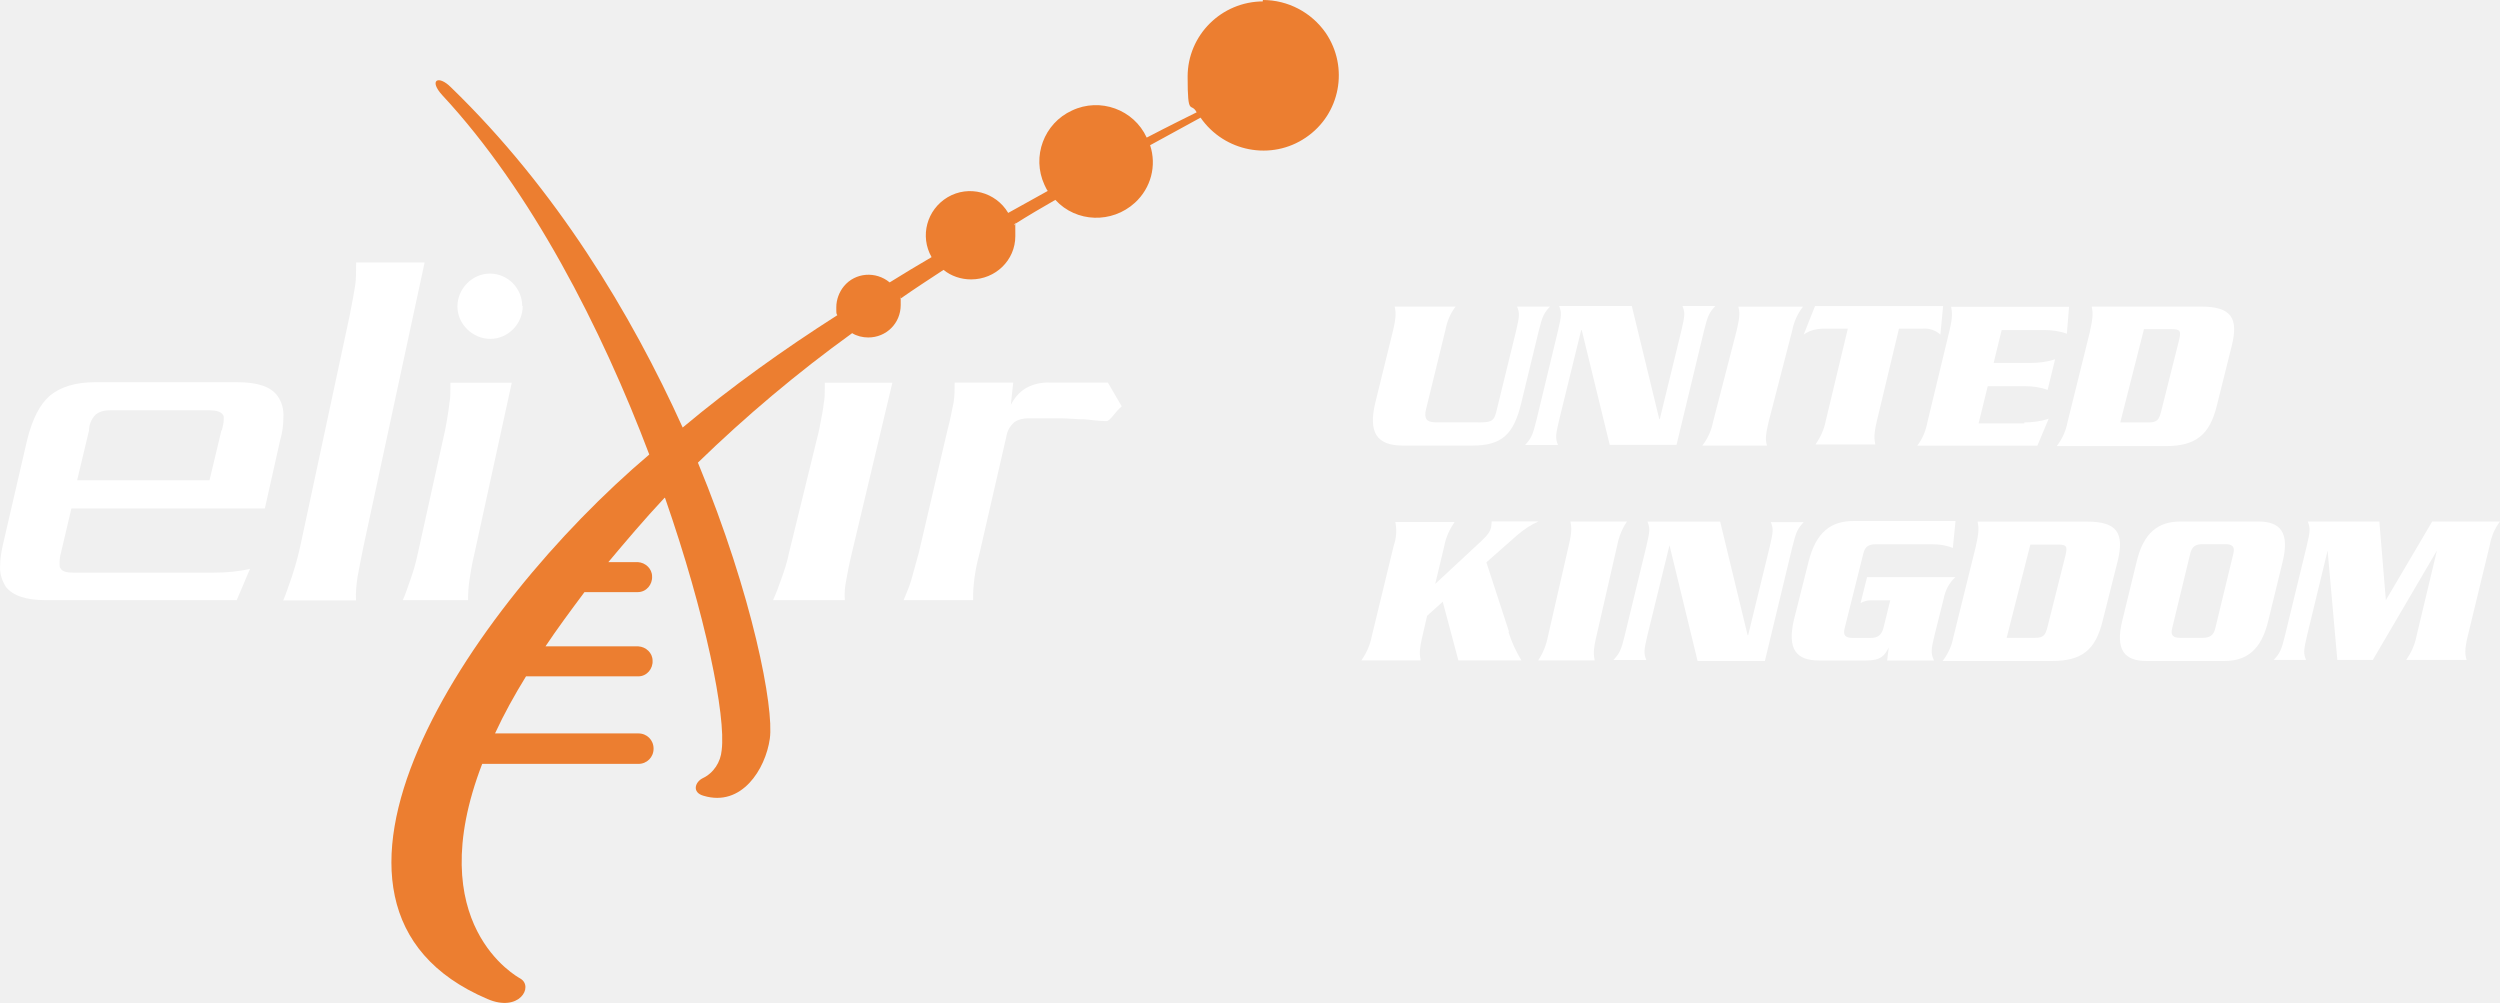
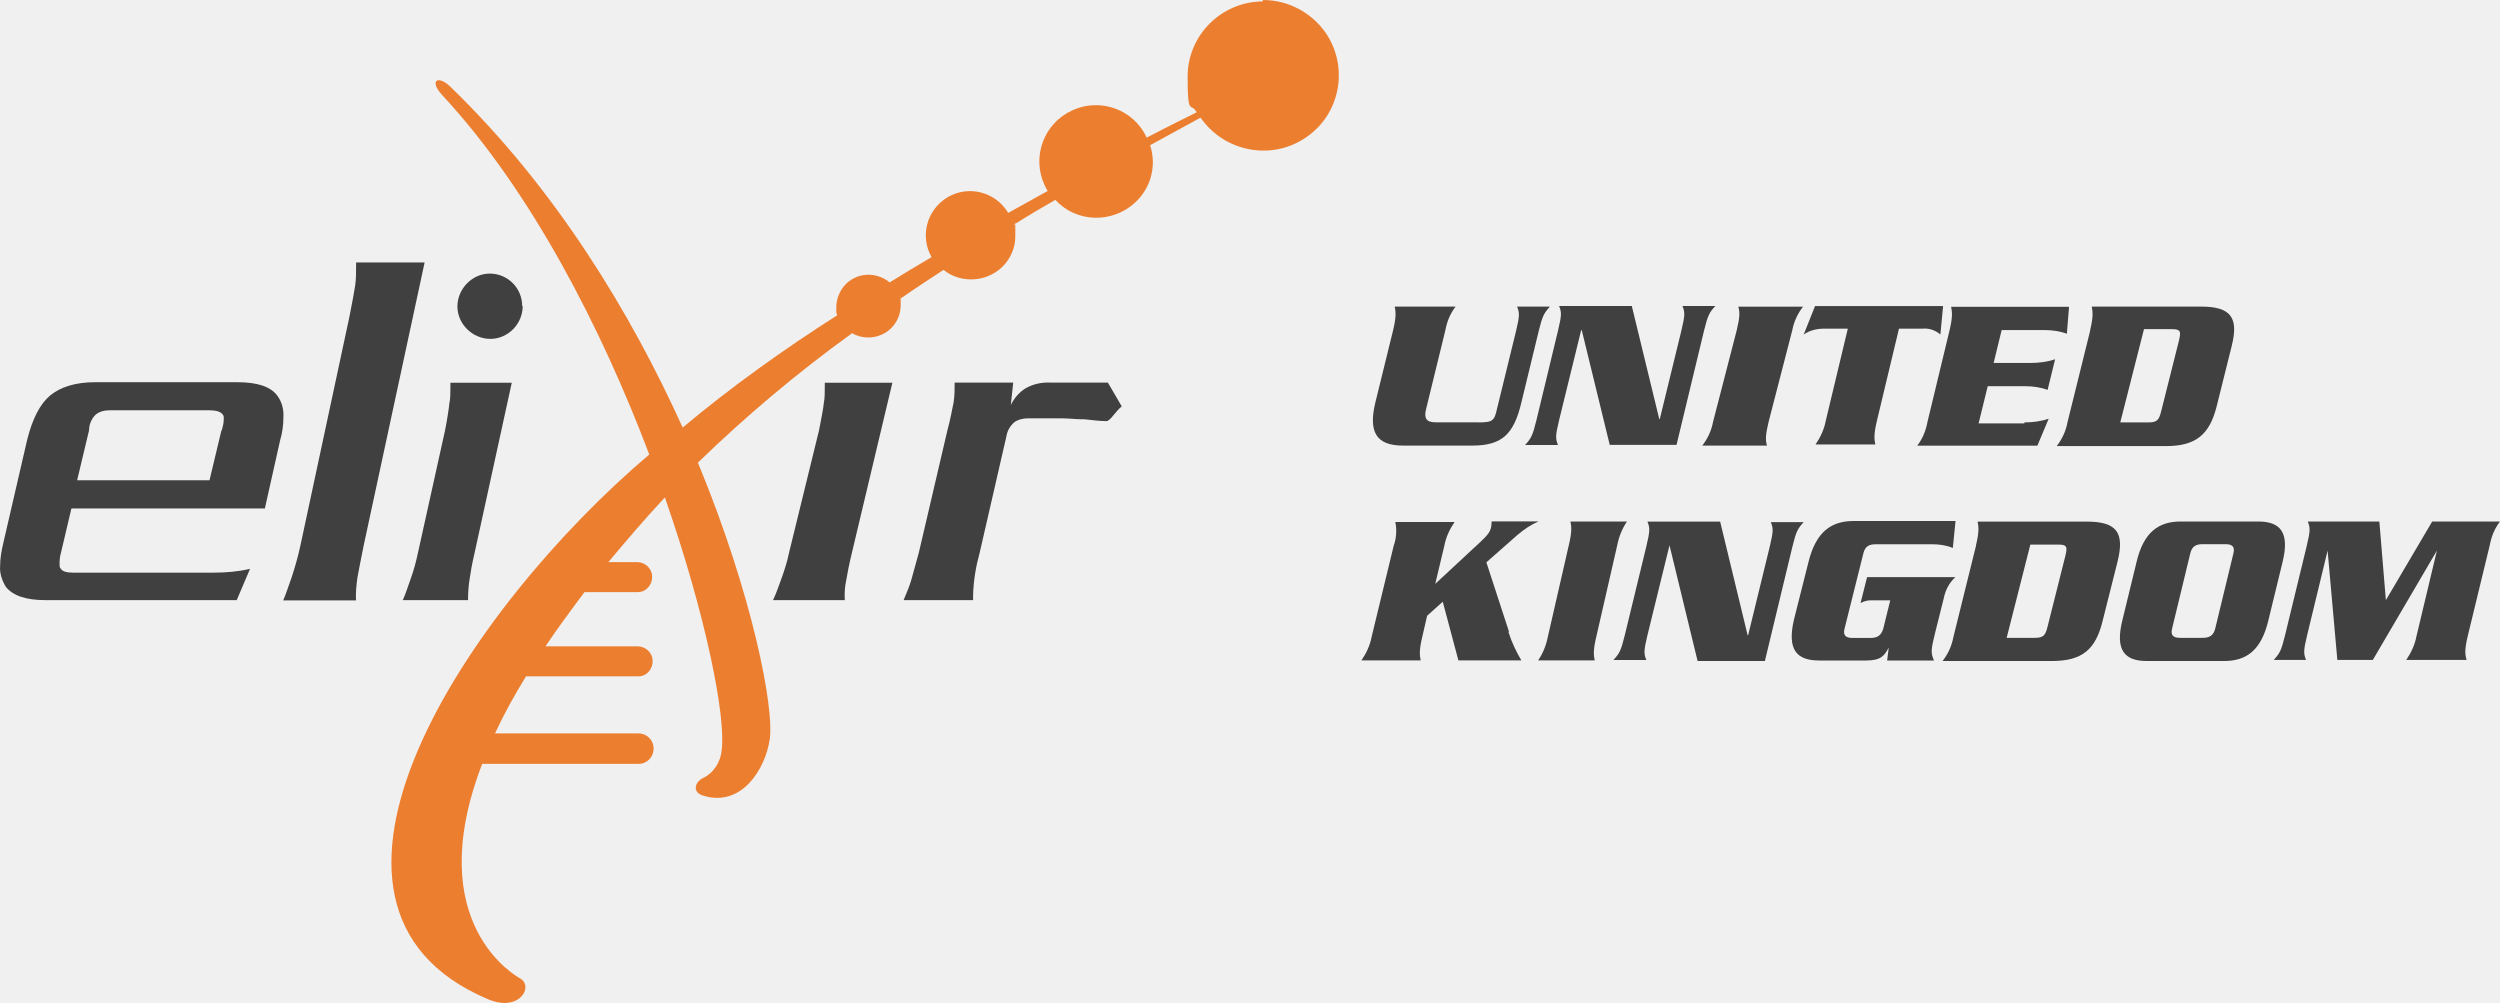
<svg xmlns="http://www.w3.org/2000/svg" id="c" viewBox="0 0 249.28 100">
-   <path d="M40.16,59.84c.29-.62.47-1.24.76-2.04.33-.9.57-1.8.76-2.7l2.7-12.2c.24-1.24.38-2.19.43-2.7.1-.47.1-1,.1-1.47v-.57h6.12l-3.7,16.94c-.29,1.19-.43,2.14-.52,2.75-.1.66-.14,1.33-.14,1.99h-6.5Z" style="fill:#fff; fill-rule:evenodd;" />
+   <path d="M40.16,59.84c.29-.62.47-1.24.76-2.04.33-.9.57-1.8.76-2.7l2.7-12.2c.24-1.24.38-2.19.43-2.7.1-.47.1-1,.1-1.47v-.57h6.12l-3.7,16.94c-.29,1.19-.43,2.14-.52,2.75-.1.66-.14,1.33-.14,1.99h-6.5Z" style="fill:#404040; fill-rule:evenodd;" />
  <path d="M125.97.14c-4.18,0-7.55,3.37-7.55,7.5s.33,2.47.9,3.56c-.76.38-2.52,1.24-4.98,2.52-1.28-2.8-4.65-4.03-7.45-2.7-2.8,1.28-4.03,4.6-2.75,7.4.1.19.19.43.33.62-1.28.71-2.56,1.42-3.94,2.19-1.24-2.09-3.94-2.8-6.03-1.57-2.09,1.24-2.8,3.89-1.61,5.98-1.38.8-2.8,1.66-4.18,2.52-1.38-1.14-3.42-1-4.56.38-.47.57-.76,1.33-.76,2.09s0,.57.1.8c-5.36,3.42-10.54,7.12-15.42,11.2-5.13-11.34-12.62-23.78-23.12-33.94h0c-1.24-1.24-2.23-.71-.85.8h0c8.87,9.54,15.9,23.3,20.64,35.83-18.08,15.33-37.97,44.99-16.14,54.29,3.18,1.38,4.65-1.24,3.28-2.04-.24-.14-9.97-5.36-3.8-21.4h15.57c.85,0,1.52-.66,1.52-1.52s-.66-1.52-1.52-1.52h-14.29c.9-1.95,1.95-3.84,3.09-5.69h11.2c.85,0,1.47-.76,1.42-1.57,0-.76-.66-1.38-1.42-1.42h-9.26c1.14-1.71,2.47-3.51,3.89-5.41h5.32c.85,0,1.47-.76,1.42-1.57,0-.76-.66-1.38-1.42-1.42h-2.94c1.71-2.04,3.56-4.23,5.6-6.41h.05c4.08,11.72,6.08,21.78,5.65,25.16-.1,1.19-.8,2.28-1.9,2.8-.76.38-1.09,1.42.1,1.75,3.8,1.14,6.17-2.66,6.6-5.69s-1.66-14.19-7.17-27.53c4.79-4.65,9.92-8.97,15.38-12.91.47.29,1.04.43,1.61.43,1.8,0,3.23-1.42,3.23-3.23s0-.43-.05-.62c1.42-1,2.89-1.95,4.32-2.89.76.62,1.75.95,2.75.95,2.42,0,4.41-1.9,4.41-4.32s0-.76-.14-1.14c1.42-.9,2.8-1.71,4.13-2.47,2.09,2.28,5.65,2.37,7.93.29,1.61-1.47,2.19-3.7,1.52-5.74,2.42-1.33,4.18-2.28,5.03-2.75,2.37,3.42,7.07,4.32,10.49,1.99,3.46-2.33,4.32-7.02,1.99-10.44-1.42-2.04-3.75-3.28-6.27-3.28h0v.14h.06Z" style="fill:#ec7e30; fill-rule:evenodd;" />
-   <path d="M22.12,42.9c.1-.38.19-.71.19-1.09s0-.33-.1-.47c-.19-.29-.66-.43-1.33-.43h-9.92c-.52,0-1,.1-1.42.43-.43.43-.66,1-.66,1.57l-1.19,4.98h13.2l1.19-4.98h.05ZM23.64,59.84H4.52c-1.9,0-3.23-.43-3.94-1.33-.38-.62-.62-1.33-.57-2.04,0-.8.14-1.57.33-2.37l2.37-10.25c.52-2.09,1.28-3.56,2.28-4.41,1.04-.85,2.52-1.33,4.51-1.33h14.15c1.99,0,3.32.43,3.99,1.33.47.62.66,1.38.62,2.14,0,.76-.1,1.57-.33,2.33l-1.52,6.79H7.12l-1.04,4.41c-.1.33-.14.71-.14,1.04s0,.43.1.52c.14.29.57.43,1.24.43h14c1.24,0,2.47-.1,3.65-.38l-1.33,3.13h.05,0Z" style="fill:#fff; fill-rule:evenodd;" />
-   <path d="M28.25,59.84c.29-.66.52-1.42.85-2.33.33-1,.62-2.04.85-3.09l4.89-22.83c.29-1.42.47-2.47.57-3.09s.1-1.38.1-2.33h6.83l-6.08,28.24c-.29,1.38-.47,2.42-.62,3.18-.1.76-.19,1.52-.14,2.28h-7.26v-.05h0Z" style="fill:#fff; fill-rule:evenodd;" />
-   <path d="M107.98,41.81c-.71,0-1.42-.1-2.23-.1h-3.18c-.52,0-1,.1-1.42.38-.43.38-.71.85-.8,1.42l-2.66,11.58c-.38,1.38-.62,2.8-.66,4.23v.52h-6.93c.29-.71.57-1.33.76-1.99s.43-1.52.76-2.75l2.85-12.2c.33-1.19.47-2.14.62-2.8.1-.66.1-1.28.1-1.95h5.84l-.24,2.23c.33-.66.8-1.24,1.47-1.66.76-.43,1.61-.62,2.52-.57h5.69l1.38,2.37c-.29.24-.57.57-.8.85-.33.43-.57.62-.71.62-.85,0-1.61-.14-2.33-.19h-.01Z" style="fill:#fff; fill-rule:evenodd;" />
-   <path d="M77.08,59.84c.29-.62.52-1.24.8-2.04.33-.9.62-1.8.8-2.7l2.99-12.2c.24-1.24.43-2.19.47-2.7.1-.47.1-1,.1-1.47v-.57h6.74l-4.03,16.94c-.29,1.19-.47,2.14-.57,2.75-.14.66-.19,1.33-.14,1.99h-7.17Z" style="fill:#fff; fill-rule:evenodd;" />
-   <path d="M52.12,30.51c0,1.8-1.47,3.28-3.23,3.28s-3.28-1.47-3.28-3.23,1.47-3.28,3.23-3.28h0c1.8,0,3.23,1.47,3.23,3.23,0,0,.05,0,.05,0Z" style="fill:#fff; fill-rule:evenodd;" />
-   <path d="M147.4,42.12c1.45,0,1.61-.16,1.88-1.4l1.88-7.68c.37-1.56.37-1.82.11-2.47h3.28c-.59.65-.75.91-1.13,2.47l-1.72,7.09c-.75,3.17-1.93,4.3-4.89,4.3h-6.93c-2.69,0-3.44-1.4-2.74-4.3l1.77-7.2c.32-1.34.27-1.82.16-2.36h6.07c-.54.7-.86,1.5-1.02,2.36l-1.93,7.89c-.22.91.05,1.29.97,1.29h4.25Z" style="fill:#fff; fill-rule:evenodd;" />
-   <path d="M157.66,32.93h0l-2.2,8.97c-.37,1.56-.37,1.82-.11,2.47h-3.28c.59-.65.75-.91,1.13-2.47l2.15-8.92c.37-1.56.37-1.82.11-2.47h7.25l2.74,11.28h.05l2.15-8.81c.37-1.56.37-1.82.11-2.47h3.28c-.59.65-.75.91-1.13,2.47l-2.74,11.38h-6.66l-2.79-11.44h-.05Z" style="fill:#fff; fill-rule:evenodd;" />
-   <path d="M169.74,44.43c.54-.7.91-1.5,1.07-2.36l2.36-9.13c.32-1.34.32-1.82.16-2.36h6.45c-.54.7-.91,1.5-1.07,2.36l-2.36,9.13c-.32,1.34-.32,1.82-.16,2.36h-6.45Z" style="fill:#fff; fill-rule:evenodd;" />
-   <path d="M193.75,30.52l-.27,2.84c-.48-.43-1.13-.65-1.77-.59h-2.36l-2.2,9.19c-.32,1.34-.27,1.82-.16,2.36h-5.96c.48-.7.86-1.5,1.02-2.36l2.2-9.19h-2.36c-.7,0-1.45.16-2.04.59l1.13-2.84h12.78,0Z" style="fill:#fff; fill-rule:evenodd;" />
-   <path d="M201.86,42.12c.8,0,1.67-.11,2.42-.37l-1.13,2.69h-11.98c.54-.7.86-1.5,1.02-2.36l2.2-9.13c.32-1.34.27-1.82.16-2.36h11.76l-.22,2.69c-.7-.27-1.5-.37-2.26-.37h-4.24l-.8,3.28h3.71c.8,0,1.67-.11,2.42-.37l-.75,3.06c-.7-.27-1.5-.37-2.26-.37h-3.71l-.91,3.71h4.56v-.07Z" style="fill:#fff; fill-rule:evenodd;" />
-   <path d="M211.42,42.12h2.79c.86,0,1.07-.22,1.29-1.13l1.77-7.04c.22-.91.16-1.13-.7-1.13h-2.79l-2.36,9.29h0ZM208.41,32.93c.32-1.34.27-1.82.16-2.36h10.9c3.01,0,3.76,1.13,3.06,3.92l-1.5,6.02c-.7,2.79-2.04,3.97-5.05,3.97h-10.9c.54-.7.91-1.5,1.07-2.36l2.26-9.13h0v-.05h0Z" style="fill:#fff; fill-rule:evenodd;" />
-   <path d="M150.41,63.01c.32,1.02.75,1.93,1.29,2.84h-6.28l-1.56-5.85-1.56,1.4-.48,2.09c-.32,1.34-.27,1.82-.16,2.36h-5.91c.48-.7.86-1.5,1.02-2.36l2.2-9.08c.27-.75.32-1.61.16-2.36h5.91c-.48.7-.86,1.5-1.02,2.36l-.91,3.81,4.51-4.19c.75-.7.97-1.02,1.07-1.5,0-.16.05-.32.05-.54h4.67c-.75.32-1.45.8-2.09,1.34l-3.11,2.74,2.26,6.93h-.06Z" style="fill:#fff; fill-rule:evenodd;" />
-   <path d="M153.37,65.85c.48-.7.8-1.5.97-2.36l2.09-9.13c.32-1.34.27-1.82.16-2.36h5.64c-.48.7-.8,1.5-.97,2.36l-2.09,9.13c-.32,1.34-.27,1.82-.16,2.36h-5.64Z" style="fill:#fff; fill-rule:evenodd;" />
-   <path d="M166.47,54.37h0l-2.2,8.97c-.37,1.56-.37,1.82-.11,2.47h-3.28c.59-.65.75-.91,1.13-2.47l2.15-8.86c.37-1.56.37-1.82.11-2.47h7.25l2.74,11.33h.05l2.15-8.81c.37-1.56.37-1.82.11-2.47h3.28c-.59.65-.75.91-1.13,2.47l-2.74,11.38h-6.71l-2.79-11.49h0v-.05Z" style="fill:#fff; fill-rule:evenodd;" />
-   <path d="M194.99,57.53c-.65.59-1.02,1.34-1.18,2.15l-.86,3.44c-.43,1.72-.43,1.99-.11,2.74h-4.67l.16-1.29h0c-.43.8-.75,1.29-2.26,1.29h-4.67c-2.26,0-3.22-1.07-2.52-4.08l1.45-5.75c.75-3.01,2.26-4.08,4.51-4.08h10.15l-.27,2.69c-.65-.27-1.34-.37-2.04-.37h-5.64c-.7,0-1.07.22-1.24.91l-1.88,7.52c-.16.65.11.91.8.91h1.77c.7,0,1.07-.22,1.29-.91l.7-2.84h-1.99c-.32,0-.65.11-.97.27l.65-2.58h8.81,0Z" style="fill:#fff; fill-rule:evenodd;" />
-   <path d="M200.09,63.6h2.79c.86,0,1.07-.22,1.29-1.13l1.77-7.04c.22-.91.16-1.13-.7-1.13h-2.79l-2.36,9.29h0ZM197.03,54.37c.32-1.34.27-1.82.16-2.36h10.9c3.01,0,3.76,1.13,3.06,3.97l-1.5,5.96c-.7,2.84-2.04,3.97-5.05,3.97h-10.9c.54-.7.91-1.5,1.07-2.36l2.26-9.13h0v-.05h0Z" style="fill:#fff; fill-rule:evenodd;" />
-   <path d="M216.58,62.69c-.16.65.11.91.8.91h2.26c.65,0,1.07-.22,1.24-.91l1.82-7.52c.16-.65-.11-.91-.8-.91h-2.26c-.7,0-1.07.22-1.24.91l-1.82,7.52ZM213.03,56.08c.7-3.01,2.2-4.08,4.41-4.08h7.73c2.2,0,3.17,1.07,2.42,4.08l-1.4,5.75c-.7,3.01-2.2,4.08-4.41,4.08h-7.73c-2.2,0-3.17-1.07-2.42-4.08l1.4-5.75h0Z" style="fill:#fff; fill-rule:evenodd;" />
-   <path d="M242.35,52h6.93c-.54.7-.86,1.5-1.02,2.36l-2.2,9.08c-.32,1.34-.27,1.82-.11,2.36h-6.02c.48-.7.86-1.5,1.02-2.36l2.04-8.54h0l-6.39,10.9h-3.54l-.97-10.9h0l-2.04,8.43c-.37,1.56-.37,1.82-.11,2.47h-3.22c.59-.65.75-.91,1.13-2.47l2.15-8.86c.37-1.56.37-1.82.11-2.47h7.14l.65,7.84h0l4.62-7.84h-.16,0Z" style="fill:#fff; fill-rule:evenodd;" />
+   <path d="M22.12,42.9c.1-.38.19-.71.19-1.09s0-.33-.1-.47c-.19-.29-.66-.43-1.33-.43h-9.92c-.52,0-1,.1-1.42.43-.43.43-.66,1-.66,1.57l-1.19,4.98h13.2l1.19-4.98h.05ZM23.64,59.84H4.52c-1.9,0-3.23-.43-3.94-1.33-.38-.62-.62-1.33-.57-2.04,0-.8.14-1.57.33-2.37l2.37-10.25c.52-2.09,1.28-3.56,2.28-4.41,1.04-.85,2.52-1.33,4.51-1.33h14.15c1.99,0,3.32.43,3.99,1.33.47.62.66,1.38.62,2.14,0,.76-.1,1.57-.33,2.33l-1.52,6.79H7.12l-1.04,4.41c-.1.33-.14.71-.14,1.04s0,.43.1.52c.14.29.57.43,1.24.43h14c1.24,0,2.47-.1,3.65-.38l-1.33,3.13h.05,0Z" style="fill:#404040; fill-rule:evenodd;" />
+   <path d="M28.25,59.84c.29-.66.52-1.42.85-2.33.33-1,.62-2.04.85-3.09l4.89-22.83c.29-1.42.47-2.47.57-3.09s.1-1.38.1-2.33h6.83l-6.08,28.24c-.29,1.38-.47,2.42-.62,3.18-.1.76-.19,1.52-.14,2.28h-7.26v-.05h0Z" style="fill:#404040; fill-rule:evenodd;" />
+   <path d="M107.98,41.81c-.71,0-1.42-.1-2.23-.1h-3.18c-.52,0-1,.1-1.42.38-.43.38-.71.85-.8,1.42l-2.66,11.58c-.38,1.38-.62,2.8-.66,4.23v.52h-6.93c.29-.71.57-1.33.76-1.99s.43-1.52.76-2.75l2.85-12.2c.33-1.19.47-2.14.62-2.8.1-.66.1-1.28.1-1.95h5.84l-.24,2.23c.33-.66.8-1.24,1.47-1.66.76-.43,1.61-.62,2.52-.57h5.69l1.38,2.37c-.29.24-.57.57-.8.85-.33.43-.57.62-.71.62-.85,0-1.61-.14-2.33-.19h-.01Z" style="fill:#404040; fill-rule:evenodd;" />
+   <path d="M77.08,59.84c.29-.62.52-1.24.8-2.04.33-.9.62-1.8.8-2.7l2.99-12.2c.24-1.24.43-2.19.47-2.7.1-.47.1-1,.1-1.47v-.57h6.74l-4.03,16.94c-.29,1.19-.47,2.14-.57,2.75-.14.66-.19,1.33-.14,1.99h-7.17Z" style="fill:#404040; fill-rule:evenodd;" />
+   <path d="M52.12,30.51c0,1.8-1.47,3.28-3.23,3.28s-3.28-1.47-3.28-3.23,1.47-3.28,3.23-3.28h0c1.8,0,3.23,1.47,3.23,3.23,0,0,.05,0,.05,0Z" style="fill:#404040; fill-rule:evenodd;" />
+   <path d="M147.4,42.12c1.45,0,1.61-.16,1.88-1.4l1.88-7.68c.37-1.56.37-1.82.11-2.47h3.28c-.59.65-.75.91-1.13,2.47l-1.72,7.09c-.75,3.17-1.93,4.3-4.89,4.3h-6.93c-2.69,0-3.44-1.4-2.74-4.3l1.77-7.2c.32-1.34.27-1.82.16-2.36h6.07c-.54.7-.86,1.5-1.02,2.36l-1.93,7.89c-.22.91.05,1.29.97,1.29h4.25Z" style="fill:#404040; fill-rule:evenodd;" />
+   <path d="M157.66,32.93h0l-2.2,8.97c-.37,1.56-.37,1.82-.11,2.47h-3.28c.59-.65.75-.91,1.13-2.47l2.15-8.92c.37-1.56.37-1.82.11-2.47h7.25l2.74,11.28h.05l2.15-8.81c.37-1.56.37-1.82.11-2.47h3.28c-.59.65-.75.91-1.13,2.47l-2.74,11.38h-6.66l-2.79-11.44h-.05Z" style="fill:#404040; fill-rule:evenodd;" />
+   <path d="M169.74,44.43c.54-.7.91-1.5,1.07-2.36l2.36-9.13c.32-1.34.32-1.82.16-2.36h6.45c-.54.7-.91,1.5-1.07,2.36l-2.36,9.13c-.32,1.34-.32,1.82-.16,2.36h-6.45Z" style="fill:#404040; fill-rule:evenodd;" />
+   <path d="M193.75,30.52l-.27,2.84c-.48-.43-1.13-.65-1.77-.59h-2.36l-2.2,9.19c-.32,1.34-.27,1.82-.16,2.36h-5.96c.48-.7.86-1.5,1.02-2.36l2.2-9.19h-2.36c-.7,0-1.45.16-2.04.59l1.13-2.84h12.78,0Z" style="fill:#404040; fill-rule:evenodd;" />
+   <path d="M201.86,42.12c.8,0,1.67-.11,2.42-.37l-1.13,2.69h-11.98c.54-.7.86-1.5,1.02-2.36l2.2-9.13c.32-1.34.27-1.82.16-2.36h11.76l-.22,2.69c-.7-.27-1.5-.37-2.26-.37h-4.24l-.8,3.28h3.71c.8,0,1.67-.11,2.42-.37l-.75,3.06c-.7-.27-1.5-.37-2.26-.37h-3.71l-.91,3.71h4.56v-.07Z" style="fill:#404040; fill-rule:evenodd;" />
+   <path d="M211.42,42.12h2.79c.86,0,1.07-.22,1.29-1.13l1.77-7.04c.22-.91.16-1.13-.7-1.13h-2.79l-2.36,9.29h0ZM208.41,32.93c.32-1.34.27-1.82.16-2.36h10.9c3.01,0,3.76,1.13,3.06,3.92l-1.5,6.02c-.7,2.79-2.04,3.97-5.05,3.97h-10.9c.54-.7.91-1.5,1.07-2.36l2.26-9.13h0v-.05h0Z" style="fill:#404040; fill-rule:evenodd;" />
+   <path d="M150.41,63.01c.32,1.02.75,1.93,1.29,2.84h-6.28l-1.56-5.85-1.56,1.4-.48,2.09c-.32,1.34-.27,1.82-.16,2.36h-5.91c.48-.7.86-1.5,1.02-2.36l2.2-9.08c.27-.75.32-1.61.16-2.36h5.91c-.48.7-.86,1.5-1.02,2.36l-.91,3.81,4.51-4.19c.75-.7.97-1.02,1.07-1.5,0-.16.05-.32.05-.54h4.67c-.75.32-1.45.8-2.09,1.34l-3.11,2.74,2.26,6.93h-.06Z" style="fill:#404040; fill-rule:evenodd;" />
+   <path d="M153.37,65.85c.48-.7.8-1.5.97-2.36l2.09-9.13c.32-1.34.27-1.82.16-2.36h5.64c-.48.7-.8,1.5-.97,2.36l-2.09,9.13c-.32,1.34-.27,1.82-.16,2.36h-5.64Z" style="fill:#404040; fill-rule:evenodd;" />
+   <path d="M166.47,54.37h0l-2.2,8.97c-.37,1.56-.37,1.82-.11,2.47h-3.28c.59-.65.75-.91,1.13-2.47l2.15-8.86c.37-1.56.37-1.82.11-2.47h7.25l2.74,11.33h.05l2.15-8.81c.37-1.56.37-1.82.11-2.47h3.28c-.59.65-.75.91-1.13,2.47l-2.74,11.38h-6.71l-2.79-11.49h0v-.05Z" style="fill:#404040; fill-rule:evenodd;" />
+   <path d="M194.99,57.53c-.65.59-1.02,1.34-1.18,2.15l-.86,3.44c-.43,1.72-.43,1.99-.11,2.74h-4.67l.16-1.29h0c-.43.8-.75,1.29-2.26,1.29h-4.67c-2.26,0-3.22-1.07-2.52-4.08l1.45-5.75c.75-3.01,2.26-4.08,4.51-4.08h10.15l-.27,2.69c-.65-.27-1.34-.37-2.04-.37h-5.64c-.7,0-1.07.22-1.24.91l-1.88,7.52c-.16.65.11.91.8.91h1.77c.7,0,1.07-.22,1.29-.91l.7-2.84h-1.99c-.32,0-.65.11-.97.27l.65-2.58h8.81,0Z" style="fill:#404040; fill-rule:evenodd;" />
+   <path d="M200.09,63.6h2.79c.86,0,1.07-.22,1.29-1.13l1.77-7.04c.22-.91.16-1.13-.7-1.13h-2.79l-2.36,9.29h0ZM197.03,54.37c.32-1.34.27-1.82.16-2.36h10.9c3.01,0,3.76,1.13,3.06,3.97l-1.5,5.96c-.7,2.84-2.04,3.97-5.05,3.97h-10.9c.54-.7.91-1.5,1.07-2.36l2.26-9.13h0v-.05h0Z" style="fill:#404040; fill-rule:evenodd;" />
+   <path d="M216.58,62.69c-.16.65.11.91.8.91h2.26c.65,0,1.07-.22,1.24-.91l1.82-7.52c.16-.65-.11-.91-.8-.91h-2.26c-.7,0-1.07.22-1.24.91l-1.82,7.52ZM213.03,56.08c.7-3.01,2.2-4.08,4.41-4.08h7.73c2.2,0,3.17,1.07,2.42,4.08l-1.4,5.75c-.7,3.01-2.2,4.08-4.41,4.08h-7.73c-2.2,0-3.17-1.07-2.42-4.08l1.4-5.75h0Z" style="fill:#404040; fill-rule:evenodd;" />
+   <path d="M242.35,52h6.93c-.54.7-.86,1.5-1.02,2.36l-2.2,9.08c-.32,1.34-.27,1.82-.11,2.36h-6.02c.48-.7.86-1.5,1.02-2.36l2.04-8.54h0l-6.39,10.9h-3.54l-.97-10.9h0l-2.04,8.43c-.37,1.56-.37,1.82-.11,2.47h-3.22c.59-.65.75-.91,1.13-2.47l2.15-8.86c.37-1.56.37-1.82.11-2.47h7.14l.65,7.84h0l4.62-7.84h-.16,0Z" style="fill:#404040; fill-rule:evenodd;" />
</svg>
